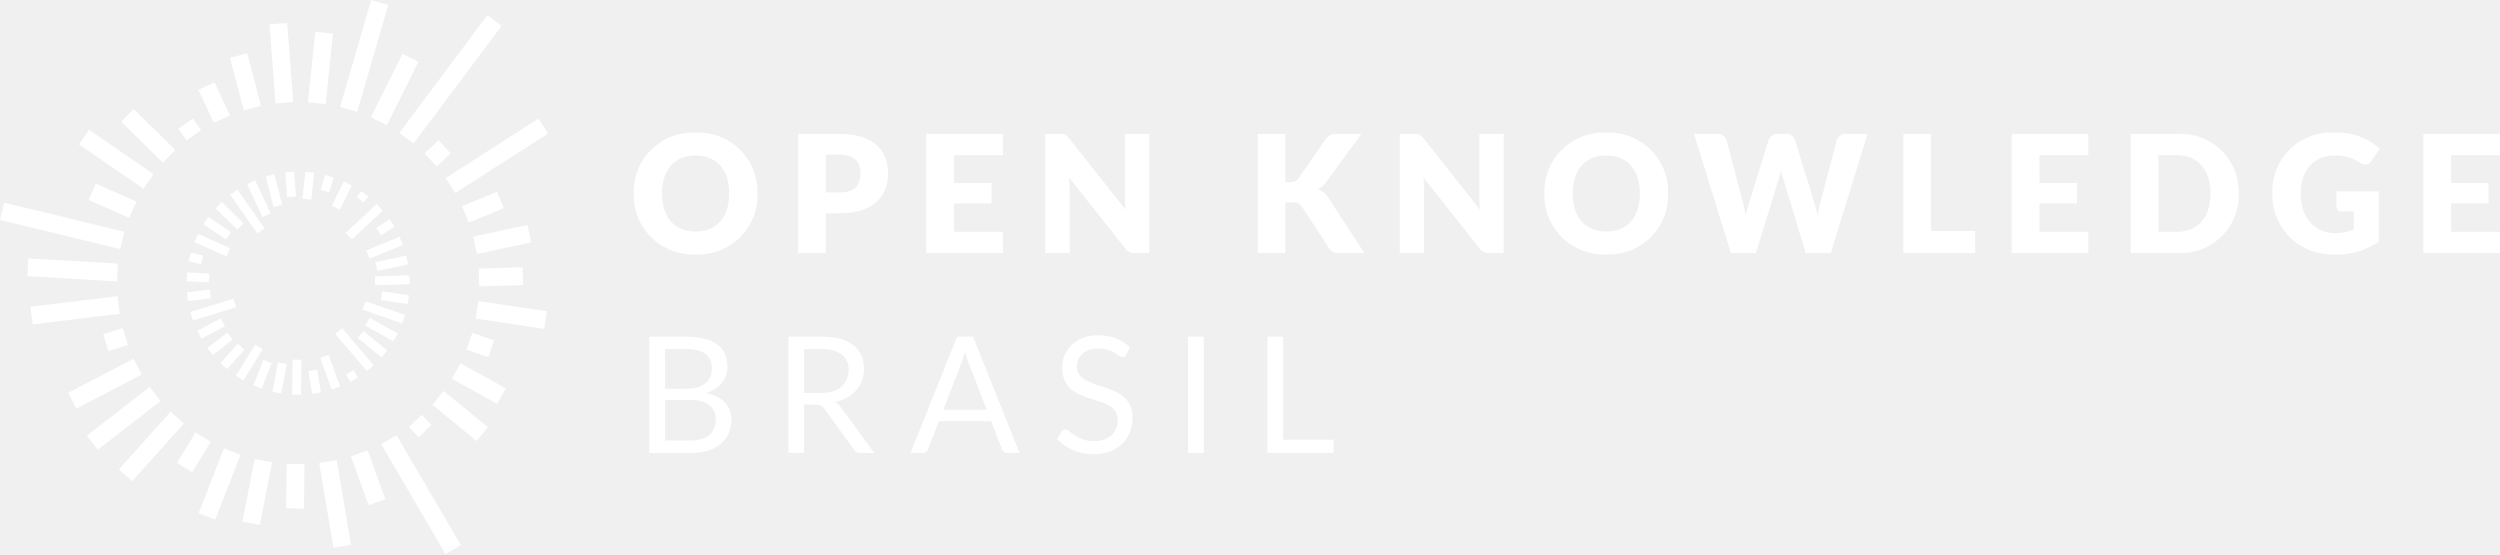
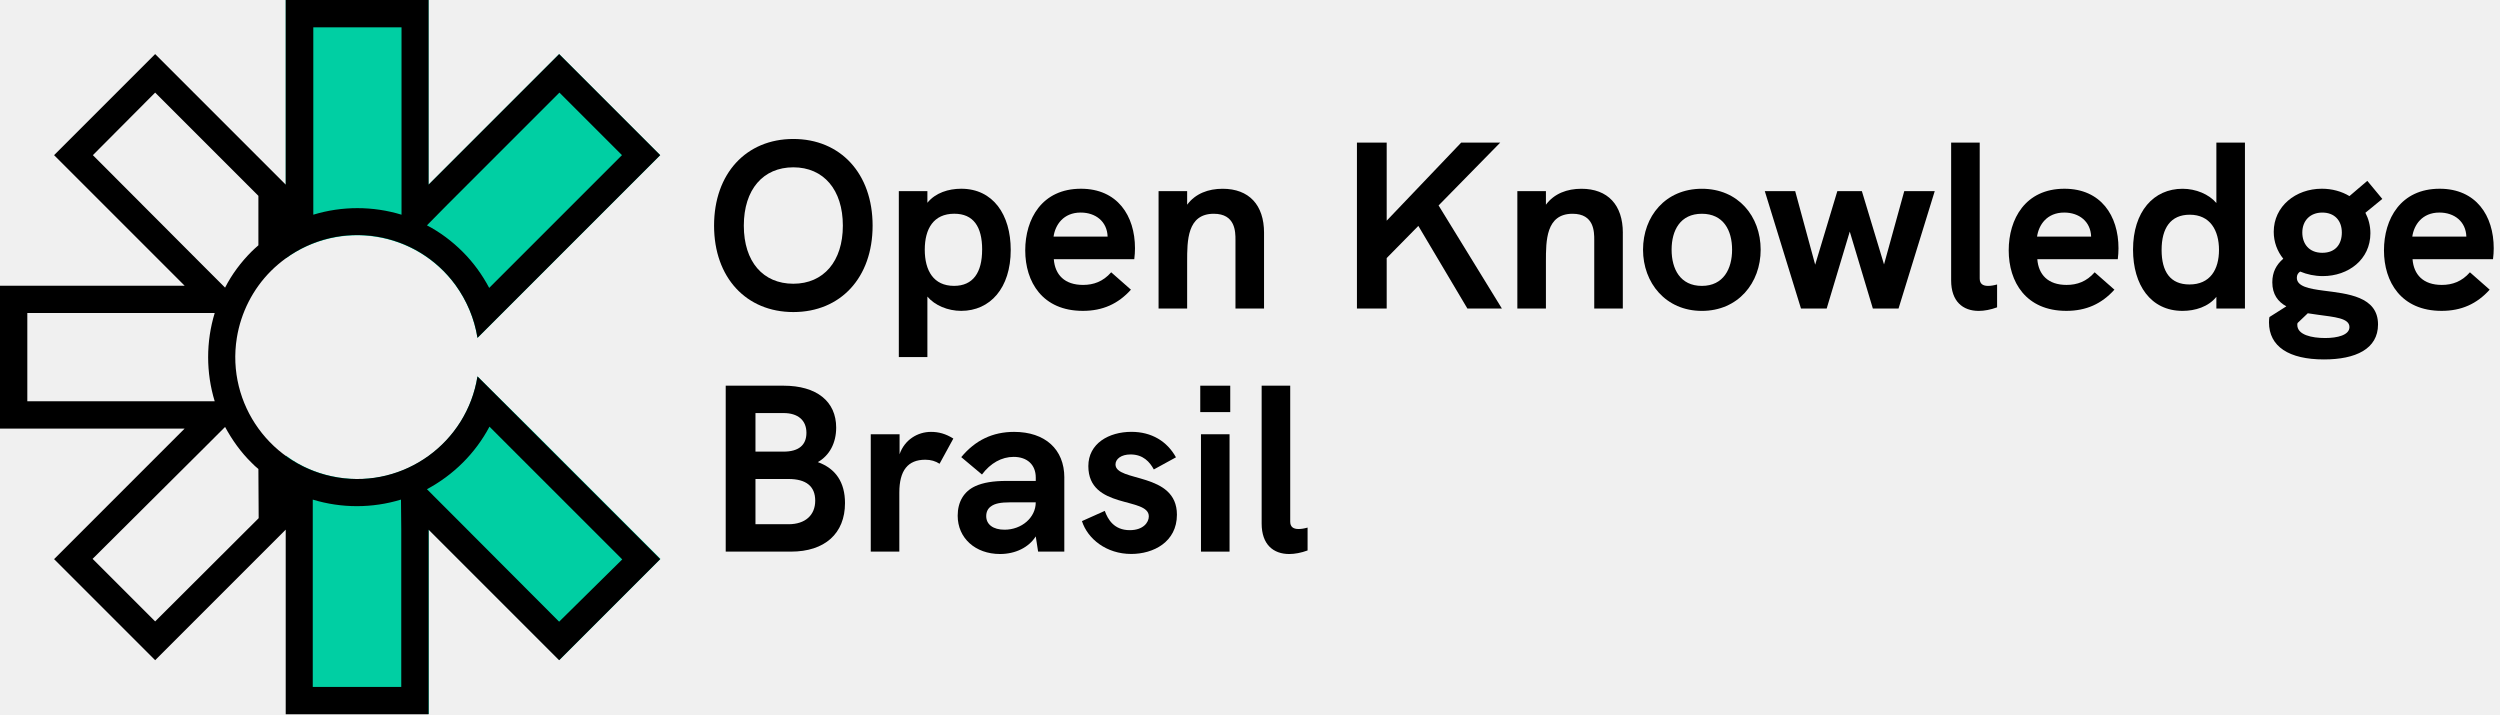
- <svg xmlns="http://www.w3.org/2000/svg" width="220.344" height="48.829" viewBox="0 0 220.344 48.829">
+ <svg xmlns="http://www.w3.org/2000/svg" width="182" height="52" viewBox="0 0 182 52" fill="none">
+   <g clip-path="url(#clip0_446_198)">
+     <path d="M32.275 19.726C33.587 21.039 34.462 22.749 34.76 24.598L38.558 20.8L48.063 11.295L40.706 3.937L31.201 13.442V0H20.801V18.811C24.32 16.266 29.192 16.644 32.275 19.726Z" fill="#00CFA3" />
+     <path d="M34.76 27.402C34.004 32.234 29.47 35.535 24.638 34.76C23.246 34.541 21.934 34.004 20.82 33.169V51.98H31.22V38.538L40.725 48.043L48.083 40.686L38.578 31.18L34.76 27.402Z" fill="#00CFA3" />
+     <path d="M40.705 45.259L32.612 37.146L31.081 35.614C33.01 34.581 34.6 33.01 35.634 31.061L37.185 32.612L45.299 40.725L40.705 45.259ZM29.212 38.558V50.011H22.769V36.37C24.857 37.007 27.104 37.007 29.192 36.37L29.212 38.558ZM18.831 37.722L11.295 45.239L6.741 40.685L14.854 32.612L16.386 31.081C16.902 32.035 17.539 32.93 18.314 33.686C18.473 33.845 18.633 34.004 18.811 34.143L18.831 37.722ZM1.989 29.212V22.788H15.63C14.993 24.877 14.993 27.123 15.63 29.212H1.989ZM6.761 11.295L11.295 6.741L18.811 14.258V17.857C18.633 18.016 18.473 18.155 18.314 18.314C17.539 19.09 16.883 19.965 16.386 20.939L14.854 19.408L6.761 11.295ZM29.231 1.989V15.63C27.143 14.993 24.896 14.993 22.808 15.63V1.989H29.231ZM32.612 14.854L40.725 6.741L45.279 11.295L37.166 19.408L35.614 20.959C35.097 19.985 34.461 19.11 33.686 18.334C32.91 17.559 32.035 16.902 31.081 16.405L32.612 14.854ZM34.76 27.402C33.984 32.234 29.43 35.535 24.598 34.76C19.766 33.984 16.465 29.43 17.241 24.598C17.539 22.749 18.414 21.039 19.726 19.726C20.064 19.388 20.422 19.09 20.8 18.811C24.757 15.928 30.285 16.803 33.169 20.76C33.984 21.894 34.541 23.206 34.76 24.598L38.558 20.8L48.063 11.295L40.705 3.937L31.2 13.442V0H20.8V13.442L11.295 3.937L3.937 11.295L13.442 20.8H0V31.2H13.442L3.937 40.705L11.295 48.063L20.8 38.558V52H31.2V38.558L40.705 48.063L48.063 40.705L38.558 31.2L34.76 27.402Z" fill="black" />
+     <path d="M51.984 16.427C51.984 12.631 54.325 10.117 57.755 10.117C61.185 10.117 63.526 12.631 63.526 16.427C63.526 20.223 61.185 22.718 57.755 22.718C54.325 22.718 51.984 20.205 51.984 16.427ZM61.36 16.427C61.36 13.81 59.956 12.181 57.755 12.181C55.554 12.181 54.15 13.794 54.15 16.427C54.15 19.06 55.554 20.656 57.755 20.656C59.956 20.656 61.36 19.028 61.36 16.427Z" fill="black" />
+     <path d="M73.581 18.195C73.581 20.984 72.073 22.631 69.975 22.631C69.005 22.631 68.052 22.233 67.514 21.591V25.994H65.434V13.913H67.514V14.762C68.102 14.034 69.057 13.74 69.975 13.74C72.298 13.74 73.581 15.629 73.581 18.195ZM71.501 18.177C71.501 16.496 70.86 15.56 69.472 15.56C67.965 15.56 67.323 16.651 67.323 18.177C67.323 19.702 67.963 20.811 69.454 20.811C70.84 20.811 71.499 19.841 71.499 18.177H71.501Z" fill="black" />
+     <path d="M82.575 18.871H76.717C76.804 19.998 77.496 20.742 78.848 20.742C79.61 20.742 80.304 20.499 80.895 19.823L82.332 21.088C81.396 22.128 80.27 22.631 78.831 22.631C75.883 22.631 74.637 20.517 74.637 18.228C74.637 15.94 75.85 13.74 78.693 13.74C81.344 13.74 82.627 15.699 82.627 18.073C82.627 18.334 82.609 18.594 82.575 18.871ZM80.634 17.224C80.6 16.132 79.767 15.474 78.675 15.474C77.411 15.474 76.82 16.375 76.699 17.224H80.634Z" fill="black" />
+     <path d="M92.022 16.948V22.46H89.942V17.469C89.942 16.88 89.942 15.562 88.365 15.562C86.424 15.562 86.424 17.52 86.424 19.046V22.46H84.344V13.915H86.424V14.903C87.03 14.088 87.967 13.742 89.007 13.742C90.93 13.742 92.023 14.921 92.023 16.948H92.022Z" fill="black" />
+     <path d="M106.825 22.459L103.255 16.446L100.951 18.786V22.461H98.785V10.381H100.951V16.066L106.375 10.381H109.217L104.729 14.957L109.338 22.461H106.825V22.459Z" fill="black" />
+     <path d="M118.141 16.948V22.46H116.061V17.469C116.061 16.88 116.061 15.562 114.484 15.562C112.543 15.562 112.543 17.52 112.543 19.046V22.46H110.463V13.915H112.543V14.903C113.149 14.088 114.086 13.742 115.126 13.742C117.049 13.742 118.143 14.921 118.143 16.948H118.141Z" fill="black" />
+     <path d="M119.613 18.179C119.613 15.753 121.242 13.742 123.895 13.742C126.547 13.742 128.176 15.753 128.176 18.179C128.176 20.605 126.529 22.633 123.895 22.633C121.26 22.633 119.613 20.589 119.613 18.179ZM126.096 18.179C126.096 16.775 125.471 15.562 123.895 15.562C122.318 15.562 121.693 16.775 121.693 18.179C121.693 19.582 122.318 20.813 123.895 20.813C125.471 20.813 126.096 19.565 126.096 18.179Z" fill="black" />
+     <path d="M128.471 13.914H130.69L132.145 19.269L133.758 13.914H135.544L137.157 19.251L138.63 13.914H140.849L138.214 22.459H136.343L134.663 16.861L132.983 22.459H131.111L128.477 13.914H128.471Z" fill="black" />
+     <path d="M142.043 20.413V10.379H144.123V20.276C144.123 20.658 144.348 20.813 144.729 20.813C144.92 20.813 145.145 20.779 145.388 20.709V22.374C144.92 22.547 144.451 22.634 144.053 22.634C142.892 22.634 142.043 21.94 142.043 20.415V20.413Z" fill="black" />
+     <path d="M154.175 18.871H148.316C148.404 19.998 149.096 20.742 150.448 20.742C151.21 20.742 151.904 20.499 152.492 19.823L153.93 21.088C152.993 22.128 151.868 22.631 150.428 22.631C147.481 22.631 146.234 20.517 146.234 18.228C146.234 15.94 147.447 13.74 150.291 13.74C152.942 13.74 154.226 15.699 154.226 18.073C154.226 18.334 154.208 18.594 154.175 18.871ZM152.234 17.224C152.2 16.132 151.367 15.474 150.275 15.474C149.01 15.474 148.42 16.375 148.298 17.224H152.234Z" fill="black" />
+     <path d="M163.432 10.379V22.459H161.352V21.61C160.764 22.338 159.809 22.632 158.89 22.632C156.568 22.632 155.285 20.743 155.285 18.178C155.285 15.388 156.792 13.742 158.89 13.742C159.861 13.742 160.813 14.139 161.352 14.781V10.379H163.432ZM161.543 18.196C161.543 16.774 160.903 15.631 159.411 15.631C158.025 15.631 157.365 16.601 157.365 18.196C157.365 19.791 158.005 20.709 159.393 20.709C160.901 20.709 161.543 19.618 161.543 18.196Z" fill="black" />
+     <path d="M173.12 23.62C173.12 25.405 171.491 26.167 169.185 26.167C166.637 26.167 165.182 25.23 165.182 23.463C165.182 23.254 165.2 23.168 165.215 23.081L166.446 22.301C165.84 21.971 165.424 21.434 165.424 20.551C165.424 19.806 165.719 19.269 166.222 18.835C165.788 18.298 165.528 17.622 165.528 16.877C165.528 15.021 167.122 13.739 169.029 13.739C169.775 13.739 170.467 13.93 171.04 14.276L172.34 13.166L173.432 14.482L172.201 15.489C172.426 15.922 172.565 16.425 172.565 16.98C172.565 18.887 170.97 20.1 169.099 20.1C168.51 20.1 167.956 19.979 167.453 19.77C167.297 19.873 167.21 20.012 167.21 20.221C167.21 20.846 168.077 21.019 169.151 21.158C170.885 21.383 173.12 21.573 173.12 23.62ZM171.04 23.811C171.04 23.152 169.948 23.083 168.717 22.91L168.007 22.806L167.262 23.516C167.244 23.568 167.244 23.62 167.244 23.655C167.244 24.383 168.302 24.608 169.272 24.608C170.157 24.608 171.04 24.399 171.04 23.811ZM167.608 16.93C167.608 17.746 168.093 18.404 169.063 18.404C170.034 18.404 170.485 17.764 170.485 16.93C170.485 16.045 169.948 15.475 169.063 15.475C168.178 15.475 167.608 16.063 167.608 16.93Z" fill="black" />
+     <path d="M181.491 18.871H175.633C175.72 19.998 176.412 20.742 177.764 20.742C178.526 20.742 179.22 20.499 179.811 19.823L181.248 21.088C180.312 22.128 179.186 22.631 177.747 22.631C174.8 22.631 173.553 20.517 173.553 18.228C173.553 15.94 174.766 13.74 177.609 13.74C180.26 13.74 181.543 15.699 181.543 18.073C181.543 18.334 181.525 18.594 181.491 18.871ZM179.55 17.224C179.516 16.132 178.683 15.474 177.591 15.474C176.327 15.474 175.736 16.375 175.615 17.224H179.55Z" fill="black" />
+     <path d="M52.832 28.078H57.044C59.454 28.078 60.874 29.221 60.874 31.128C60.874 32.256 60.388 33.157 59.539 33.642C60.84 34.109 61.516 35.115 61.516 36.623C61.516 38.842 60.042 40.158 57.581 40.158H52.832V28.078ZM57.044 32.878C58.135 32.878 58.708 32.411 58.708 31.508C58.708 30.605 58.102 30.071 57.044 30.071H54.998V32.878H57.044ZM57.408 38.164C58.621 38.164 59.348 37.506 59.348 36.448C59.348 35.39 58.672 34.871 57.408 34.871H54.998V38.164H57.408Z" fill="black" />
+     <path d="M69.404 31.925L68.4 33.762C68.105 33.571 67.775 33.468 67.36 33.468C66.095 33.468 65.471 34.247 65.471 35.86V40.159H63.391V31.614H65.489V33.07C65.852 32.012 66.805 31.441 67.775 31.441C68.348 31.441 68.849 31.581 69.404 31.927V31.925Z" fill="black" />
+     <path d="M77.482 34.768V40.159H75.575L75.402 39.05C74.899 39.847 73.928 40.332 72.803 40.332C71.001 40.332 69.719 39.171 69.719 37.542C69.719 36.536 70.17 35.774 71.001 35.393C71.574 35.132 72.302 35.011 73.272 35.011H75.404V34.768C75.404 33.832 74.779 33.261 73.791 33.261C72.924 33.261 72.109 33.712 71.487 34.544L69.979 33.279C71.001 32.048 72.266 31.441 73.827 31.441C76.08 31.441 77.484 32.706 77.484 34.768H77.482ZM75.402 36.57H73.547C72.837 36.57 72.419 36.657 72.143 36.864C71.918 37.019 71.797 37.262 71.797 37.574C71.797 38.181 72.3 38.562 73.131 38.562C74.38 38.562 75.402 37.679 75.402 36.57Z" fill="black" />
+     <path d="M78.764 37.938L80.428 37.192C80.653 37.817 81.104 38.596 82.248 38.596C83.218 38.596 83.634 38.041 83.634 37.59C83.634 36.152 79.231 37.105 79.231 33.933C79.231 32.287 80.722 31.438 82.369 31.438C83.842 31.438 84.968 32.132 85.61 33.293L83.998 34.176C83.703 33.639 83.236 33.084 82.299 33.084C81.623 33.084 81.208 33.414 81.208 33.812C81.208 35.112 85.68 34.349 85.68 37.469C85.68 39.461 83.964 40.328 82.353 40.328C80.551 40.328 79.181 39.236 78.766 37.936L78.764 37.938Z" fill="black" />
+     <path d="M87.379 28.078H89.562V30.001H87.379V28.078ZM87.431 31.614H89.511V40.158H87.431V31.614Z" fill="black" />
+     <path d="M91.848 38.112V28.078H93.928V37.975C93.928 38.357 94.152 38.512 94.534 38.512C94.725 38.512 94.95 38.478 95.192 38.408V40.073C94.725 40.246 94.256 40.333 93.858 40.333C92.697 40.333 91.848 39.639 91.848 38.114V38.112Z" fill="black" />
+   </g>
  <defs>
-     <style>
-       .cls-1 {
-         fill: #fff;
-       }
-     </style>
+     <clipPath id="clip0_446_198">
+       <rect width="181.543" height="52" fill="white" />
+     </clipPath>
  </defs>
-   <g id="Grupo_400" data-name="Grupo 400" transform="translate(2969.824 1911.223)">
-     <g id="Grupo_11" data-name="Grupo 11" transform="translate(-2934.628 -1909.888)">
-       <rect id="Retângulo_46" data-name="Retângulo 46" class="cls-1" width="12.958" height="1.565" transform="matrix(0.599, -0.801, 0.801, 0.599, 0, 10.38)" />
-     </g>
-     <g id="Grupo_12" data-name="Grupo 12" transform="translate(-2937.134 -1906.475)">
-       <rect id="Retângulo_47" data-name="Retângulo 47" class="cls-1" width="6.242" height="1.566" transform="matrix(0.446, -0.895, 0.895, 0.446, 0, 5.587)" />
-     </g>
-     <g id="Grupo_13" data-name="Grupo 13" transform="translate(-2939.847 -1911.223)">
-       <rect id="Retângulo_48" data-name="Retângulo 48" class="cls-1" width="9.814" height="1.566" transform="matrix(0.279, -0.96, 0.96, 0.279, 0, 9.425)" />
-     </g>
-     <g id="Grupo_14" data-name="Grupo 14" transform="translate(-2942.68 -1908.416)">
-       <rect id="Retângulo_49" data-name="Retângulo 49" class="cls-1" width="6.24" height="1.566" transform="translate(0 6.207) rotate(-84.09)" />
-     </g>
-     <g id="Grupo_15" data-name="Grupo 15" transform="translate(-2946.073 -1909.199)">
-       <rect id="Retângulo_50" data-name="Retângulo 50" class="cls-1" width="1.565" height="6.992" transform="translate(0 0.12) rotate(-4.38)" />
-     </g>
-     <g id="Grupo_16" data-name="Grupo 16" transform="translate(-2949.548 -1906.525)">
-       <rect id="Retângulo_51" data-name="Retângulo 51" class="cls-1" width="1.566" height="4.786" transform="matrix(0.967, -0.253, 0.253, 0.967, 0, 0.396)" />
-     </g>
-     <g id="Grupo_17" data-name="Grupo 17" transform="translate(-2952.331 -1903.968)">
-       <rect id="Retângulo_52" data-name="Retângulo 52" class="cls-1" width="1.565" height="3.208" transform="translate(0 0.66) rotate(-24.952)" />
-     </g>
-     <g id="Grupo_18" data-name="Grupo 18" transform="translate(-2954.107 -1900.776)">
-       <rect id="Retângulo_53" data-name="Retângulo 53" class="cls-1" width="1.565" height="1.258" transform="translate(0 0.902) rotate(-35.212)" />
-     </g>
-     <g id="Grupo_19" data-name="Grupo 19" transform="translate(-2959.14 -1901.609)">
-       <rect id="Retângulo_54" data-name="Retângulo 54" class="cls-1" width="1.566" height="5.145" transform="translate(0 1.117) rotate(-45.523)" />
-     </g>
-     <g id="Grupo_20" data-name="Grupo 20" transform="translate(-2962.854 -1899.779)">
-       <path id="Caminho_35" data-name="Caminho 35" class="cls-1" d="M-2958-1895.94l-5.681-3.895.88-1.3,5.68,3.9Z" transform="translate(2963.677 1901.131)" />
-     </g>
-     <g id="Grupo_21" data-name="Grupo 21" transform="translate(-2962.017 -1895.039)">
-       <rect id="Retângulo_55" data-name="Retângulo 55" class="cls-1" width="1.565" height="3.913" transform="matrix(0.405, -0.914, 0.914, 0.405, 0, 1.431)" />
-     </g>
-     <g id="Grupo_22" data-name="Grupo 22" transform="translate(-2969.823 -1893.359)">
-       <rect id="Retângulo_56" data-name="Retângulo 56" class="cls-1" width="1.565" height="10.902" transform="translate(0 1.521) rotate(-76.381)" />
-     </g>
-     <g id="Grupo_23" data-name="Grupo 23" transform="translate(-2967.417 -1888.446)">
-       <rect id="Retângulo_57" data-name="Retângulo 57" class="cls-1" width="1.566" height="7.918" transform="translate(0 1.563) rotate(-86.67)" />
-     </g>
-     <g id="Grupo_24" data-name="Grupo 24" transform="translate(-2967.134 -1885.124)">
-       <rect id="Retângulo_58" data-name="Retângulo 58" class="cls-1" width="7.719" height="1.565" transform="matrix(0.993, -0.121, 0.121, 0.993, 0, 0.936)" />
-     </g>
-     <g id="Grupo_25" data-name="Grupo 25" transform="translate(-2960.725 -1882.3)">
-       <rect id="Retângulo_59" data-name="Retângulo 59" class="cls-1" width="1.794" height="1.565" transform="matrix(0.955, -0.296, 0.296, 0.955, 0, 0.532)" />
-     </g>
-     <g id="Grupo_26" data-name="Grupo 26" transform="translate(-2963.813 -1879.602)">
-       <rect id="Retângulo_60" data-name="Retângulo 60" class="cls-1" width="6.494" height="1.566" transform="translate(0 3.001) rotate(-27.528)" />
-     </g>
-     <g id="Grupo_27" data-name="Grupo 27" transform="translate(-2962.162 -1877.12)">
-       <rect id="Retângulo_61" data-name="Retângulo 61" class="cls-1" width="7.001" height="1.566" transform="matrix(0.79, -0.613, 0.613, 0.79, 0, 4.293)" />
-     </g>
-     <g id="Grupo_28" data-name="Grupo 28" transform="translate(-2959.344 -1874.932)">
-       <rect id="Retângulo_62" data-name="Retângulo 62" class="cls-1" width="6.825" height="1.565" transform="matrix(0.668, -0.745, 0.745, 0.668, 0, 5.081)" />
-     </g>
-     <g id="Grupo_29" data-name="Grupo 29" transform="translate(-2954.233 -1873.106)">
-       <rect id="Retângulo_63" data-name="Retângulo 63" class="cls-1" width="3.151" height="1.566" transform="matrix(0.524, -0.852, 0.852, 0.524, 0, 2.683)" />
-     </g>
-     <g id="Grupo_30" data-name="Grupo 30" transform="translate(-2952.318 -1871.705)">
-       <rect id="Retângulo_64" data-name="Retângulo 64" class="cls-1" width="6.133" height="1.566" transform="translate(0 5.712) rotate(-68.646)" />
-     </g>
-     <g id="Grupo_31" data-name="Grupo 31" transform="translate(-2948.458 -1870.771)">
-       <rect id="Retângulo_65" data-name="Retângulo 65" class="cls-1" width="5.628" height="1.565" transform="translate(0 5.524) rotate(-78.963)" />
-     </g>
-     <g id="Grupo_32" data-name="Grupo 32" transform="translate(-2944.604 -1870.337)">
-       <rect id="Retângulo_66" data-name="Retângulo 66" class="cls-1" width="3.915" height="1.566" transform="matrix(0.013, -1, 1, 0.013, 0, 3.915)" />
-     </g>
-     <g id="Grupo_33" data-name="Grupo 33" transform="translate(-2941.69 -1870.673)">
-       <rect id="Retângulo_67" data-name="Retângulo 67" class="cls-1" width="1.565" height="7.57" transform="matrix(0.986, -0.166, 0.166, 0.986, 0, 0.259)" />
-     </g>
-     <g id="Grupo_34" data-name="Grupo 34" transform="translate(-2938.888 -1871.531)">
-       <rect id="Retângulo_68" data-name="Retângulo 68" class="cls-1" width="1.565" height="4.573" transform="matrix(0.941, -0.339, 0.339, 0.941, 0, 0.53)" />
-     </g>
-     <g id="Grupo_35" data-name="Grupo 35" transform="translate(-2936.237 -1872.863)">
-       <path id="Caminho_36" data-name="Caminho 36" class="cls-1" d="M-2940.2-1876.609l5.678,9.684,1.354-.785-5.678-9.684Z" transform="translate(2940.204 1877.394)" />
-     </g>
-     <g id="Grupo_36" data-name="Grupo 36" transform="translate(-2933.791 -1874.66)">
-       <path id="Caminho_37" data-name="Caminho 37" class="cls-1" d="M-2937.181-1877.008l-.866-.888,1.131-1.082.866.888Z" transform="translate(2938.047 1878.979)" />
-     </g>
-     <g id="Grupo_37" data-name="Grupo 37" transform="translate(-2931.718 -1876.762)">
-       <rect id="Retângulo_69" data-name="Retângulo 69" class="cls-1" width="1.566" height="5.046" transform="translate(0 1.211) rotate(-50.675)" />
-     </g>
-     <g id="Grupo_38" data-name="Grupo 38" transform="translate(-2929.993 -1879.205)">
-       <rect id="Retângulo_70" data-name="Retângulo 70" class="cls-1" width="1.565" height="4.56" transform="translate(0 1.368) rotate(-60.956)" />
-     </g>
-     <g id="Grupo_39" data-name="Grupo 39" transform="translate(-2928.706 -1881.875)">
-       <rect id="Retângulo_71" data-name="Retângulo 71" class="cls-1" width="1.566" height="2.034" transform="translate(0 1.482) rotate(-71.237)" />
-     </g>
-     <g id="Grupo_40" data-name="Grupo 40" transform="translate(-2927.894 -1884.686)">
-       <rect id="Retângulo_72" data-name="Retângulo 72" class="cls-1" width="1.565" height="6.099" transform="translate(0 1.548) rotate(-81.523)" />
-     </g>
-     <g id="Grupo_41" data-name="Grupo 41" transform="translate(-2927.636 -1887.67)">
-       <rect id="Retângulo_73" data-name="Retângulo 73" class="cls-1" width="3.873" height="1.566" transform="translate(0 0.122) rotate(-1.805)" />
-     </g>
-     <g id="Grupo_42" data-name="Grupo 42" transform="translate(-2928.12 -1891.394)">
-       <rect id="Retângulo_74" data-name="Retângulo 74" class="cls-1" width="4.896" height="1.566" transform="matrix(0.978, -0.21, 0.21, 0.978, 0, 1.026)" />
-     </g>
-     <g id="Grupo_43" data-name="Grupo 43" transform="translate(-2929.1 -1894.329)">
-       <rect id="Retângulo_75" data-name="Retângulo 75" class="cls-1" width="3.339" height="1.565" transform="translate(0 1.273) rotate(-22.403)" />
-     </g>
-     <g id="Grupo_44" data-name="Grupo 44" transform="translate(-2930.544 -1900.77)">
-       <rect id="Retângulo_76" data-name="Retângulo 76" class="cls-1" width="9.711" height="1.565" transform="translate(0 5.241) rotate(-32.663)" />
-     </g>
-     <g id="Grupo_45" data-name="Grupo 45" transform="translate(-2932.406 -1898.852)">
-       <rect id="Retângulo_77" data-name="Retângulo 77" class="cls-1" width="1.688" height="1.565" transform="matrix(0.732, -0.682, 0.682, 0.732, 0, 1.15)" />
-     </g>
-     <g id="Grupo_46" data-name="Grupo 46" transform="translate(-2938.376 -1894.378)">
-       <path id="Caminho_38" data-name="Caminho 38" class="cls-1" d="M-2941.49-1895.378l-.6-.5.412-.487.6.5-.29.347Z" transform="translate(2942.091 1896.367)" />
-     </g>
-     <g id="Grupo_47" data-name="Grupo 47" transform="translate(-2940.575 -1895.226)">
-       <rect id="Retângulo_78" data-name="Retângulo 78" class="cls-1" width="2.382" height="0.782" transform="translate(0 2.133) rotate(-63.564)" />
-     </g>
-     <g id="Grupo_48" data-name="Grupo 48" transform="translate(-2941.563 -1895.801)">
-       <rect id="Retângulo_79" data-name="Retângulo 79" class="cls-1" width="1.374" height="0.783" transform="translate(0 1.319) rotate(-73.809)" />
-     </g>
-     <g id="Grupo_49" data-name="Grupo 49" transform="translate(-2943.164 -1896.071)">
-       <rect id="Retângulo_80" data-name="Retângulo 80" class="cls-1" width="2.367" height="0.783" transform="matrix(0.103, -0.995, 0.995, 0.103, 0, 2.354)" />
-     </g>
-     <g id="Grupo_50" data-name="Grupo 50" transform="translate(-2944.684 -1896.084)">
-       <rect id="Retângulo_81" data-name="Retângulo 81" class="cls-1" width="0.783" height="2.185" transform="matrix(0.997, -0.076, 0.076, 0.997, 0, 0.06)" />
-     </g>
-     <g id="Grupo_51" data-name="Grupo 51" transform="translate(-2946.409 -1895.862)">
-       <rect id="Retângulo_82" data-name="Retângulo 82" class="cls-1" width="0.783" height="2.767" transform="matrix(0.967, -0.253, 0.253, 0.967, 0, 0.198)" />
-     </g>
-     <g id="Grupo_52" data-name="Grupo 52" transform="translate(-2948.042 -1895.332)">
-       <rect id="Retângulo_83" data-name="Retângulo 83" class="cls-1" width="0.783" height="3.221" transform="translate(0 0.33) rotate(-24.959)" />
-     </g>
-     <g id="Grupo_53" data-name="Grupo 53" transform="translate(-2949.531 -1894.509)">
-       <path id="Caminho_39" data-name="Caminho 39" class="cls-1" d="M-2949.541-1892.62l-2.388-3.412.639-.451,2.387,3.411Z" transform="translate(2951.928 1896.483)" />
-     </g>
-     <g id="Grupo_54" data-name="Grupo 54" transform="translate(-2950.827 -1893.423)">
-       <rect id="Retângulo_84" data-name="Retângulo 84" class="cls-1" width="0.782" height="2.692" transform="translate(0 0.558) rotate(-45.515)" />
-     </g>
-     <g id="Grupo_55" data-name="Grupo 55" transform="translate(-2951.889 -1892.106)">
-       <rect id="Retângulo_85" data-name="Retângulo 85" class="cls-1" width="0.783" height="2.397" transform="translate(0 0.647) rotate(-55.802)" />
-     </g>
-     <g id="Grupo_56" data-name="Grupo 56" transform="translate(-2952.684 -1890.6)">
-       <rect id="Retângulo_86" data-name="Retângulo 86" class="cls-1" width="0.782" height="3.091" transform="matrix(0.405, -0.914, 0.914, 0.405, 0, 0.715)" />
-     </g>
-     <g id="Grupo_57" data-name="Grupo 57" transform="translate(-2953.185 -1888.956)">
-       <rect id="Retângulo_87" data-name="Retângulo 87" class="cls-1" width="0.783" height="1.111" transform="translate(0 0.761) rotate(-76.382)" />
-     </g>
-     <g id="Grupo_58" data-name="Grupo 58" transform="translate(-2953.376 -1887.224)">
-       <rect id="Retângulo_88" data-name="Retângulo 88" class="cls-1" width="0.782" height="1.957" transform="matrix(0.058, -0.998, 0.998, 0.058, 0, 0.781)" />
-     </g>
-     <g id="Grupo_59" data-name="Grupo 59" transform="translate(-2953.345 -1885.707)">
-       <rect id="Retângulo_89" data-name="Retângulo 89" class="cls-1" width="2.018" height="0.783" transform="translate(0 0.244) rotate(-6.956)" />
-     </g>
-     <g id="Grupo_60" data-name="Grupo 60" transform="translate(-2953.045 -1884.889)">
-       <path id="Caminho_40" data-name="Caminho 40" class="cls-1" d="M-2954.795-1886.089l-.232-.747,3.8-1.164.231.747Z" transform="translate(2955.027 1887.999)" />
-     </g>
-     <g id="Grupo_61" data-name="Grupo 61" transform="translate(-2952.44 -1883.154)">
-       <rect id="Retângulo_90" data-name="Retângulo 90" class="cls-1" width="2.345" height="0.783" transform="translate(0 1.085) rotate(-27.56)" />
-     </g>
-     <g id="Grupo_62" data-name="Grupo 62" transform="translate(-2951.549 -1881.911)">
-       <rect id="Retângulo_91" data-name="Retângulo 91" class="cls-1" width="2.221" height="0.783" transform="translate(0 1.362) rotate(-37.817)" />
-     </g>
-     <g id="Grupo_63" data-name="Grupo 63" transform="translate(-2950.401 -1880.92)">
-       <rect id="Retângulo_92" data-name="Retângulo 92" class="cls-1" width="2.296" height="0.782" transform="matrix(0.668, -0.744, 0.744, 0.668, 0, 1.709)" />
-     </g>
-     <g id="Grupo_64" data-name="Grupo 64" transform="translate(-2949.031 -1880.842)">
-       <rect id="Retângulo_93" data-name="Retângulo 93" class="cls-1" width="3.217" height="0.783" transform="translate(0 2.741) rotate(-58.432)" />
-     </g>
-     <g id="Grupo_65" data-name="Grupo 65" transform="translate(-2947.488 -1879.51)">
-       <rect id="Retângulo_94" data-name="Retângulo 94" class="cls-1" width="2.422" height="0.783" transform="translate(0 2.257) rotate(-68.69)" />
-     </g>
-     <g id="Grupo_66" data-name="Grupo 66" transform="translate(-2945.816 -1879.287)">
-       <rect id="Retângulo_95" data-name="Retângulo 95" class="cls-1" width="2.643" height="0.783" transform="translate(0 2.594) rotate(-78.966)" />
-     </g>
-     <g id="Grupo_67" data-name="Grupo 67" transform="translate(-2944.072 -1879.529)">
-       <rect id="Retângulo_96" data-name="Retângulo 96" class="cls-1" width="3.087" height="0.782" transform="matrix(0.013, -1, 1, 0.013, 0, 3.087)" />
-     </g>
-     <g id="Grupo_68" data-name="Grupo 68" transform="translate(-2942.645 -1878.63)">
-       <rect id="Retângulo_97" data-name="Retângulo 97" class="cls-1" width="0.782" height="2.022" transform="matrix(0.986, -0.166, 0.166, 0.986, 0, 0.129)" />
-     </g>
-     <g id="Grupo_69" data-name="Grupo 69" transform="translate(-2941.599 -1879.947)">
-       <rect id="Retângulo_98" data-name="Retângulo 98" class="cls-1" width="0.783" height="2.974" transform="translate(0 0.266) rotate(-19.851)" />
-     </g>
-     <g id="Grupo_70" data-name="Grupo 70" transform="translate(-2939.333 -1878.594)">
-       <rect id="Retângulo_99" data-name="Retângulo 99" class="cls-1" width="0.782" height="0.74" transform="translate(0 0.392) rotate(-30.086)" />
-     </g>
-     <g id="Grupo_71" data-name="Grupo 71" transform="translate(-2940.279 -1882.305)">
-       <path id="Caminho_41" data-name="Caminho 41" class="cls-1" d="M-2940.973-1881.936l-2.8-3.277.6-.508,2.8,3.278Z" transform="translate(2943.769 1885.721)" />
-     </g>
-     <g id="Grupo_72" data-name="Grupo 72" transform="translate(-2938.283 -1882.041)">
-       <rect id="Retângulo_100" data-name="Retângulo 100" class="cls-1" width="0.783" height="2.695" transform="translate(0 0.605) rotate(-50.671)" />
-     </g>
-     <g id="Grupo_73" data-name="Grupo 73" transform="translate(-2937.632 -1883.207)">
-       <rect id="Retângulo_101" data-name="Retângulo 101" class="cls-1" width="0.782" height="2.839" transform="translate(0 0.684) rotate(-60.944)" />
-     </g>
-     <g id="Grupo_74" data-name="Grupo 74" transform="translate(-2937.866 -1884.669)">
-       <path id="Caminho_42" data-name="Caminho 42" class="cls-1" d="M-2938.147-1885.863l-3.494-1.2.251-.741,3.495,1.2Z" transform="translate(2941.641 1887.806)" />
-     </g>
-     <g id="Grupo_75" data-name="Grupo 75" transform="translate(-2936.254 -1885.548)">
-       <rect id="Retângulo_102" data-name="Retângulo 102" class="cls-1" width="0.783" height="2.391" transform="translate(0 0.774) rotate(-81.494)" />
-     </g>
-     <g id="Grupo_76" data-name="Grupo 76" transform="translate(-2936.782 -1886.957)">
-       <rect id="Retângulo_103" data-name="Retângulo 103" class="cls-1" width="3.044" height="0.782" transform="translate(0 0.096) rotate(-1.801)" />
-     </g>
-     <g id="Grupo_77" data-name="Grupo 77" transform="translate(-2936.733 -1888.697)">
-       <rect id="Retângulo_104" data-name="Retângulo 104" class="cls-1" width="2.771" height="0.783" transform="translate(0 0.581) rotate(-12.103)" />
-     </g>
-     <g id="Grupo_78" data-name="Grupo 78" transform="translate(-2937.543 -1890.358)">
-       <rect id="Retângulo_105" data-name="Retângulo 105" class="cls-1" width="3.17" height="0.782" transform="translate(0 1.207) rotate(-22.372)" />
-     </g>
-     <g id="Grupo_79" data-name="Grupo 79" transform="translate(-2936.647 -1891.888)">
-       <rect id="Retângulo_106" data-name="Retângulo 106" class="cls-1" width="1.379" height="0.783" transform="translate(0 0.744) rotate(-32.633)" />
-     </g>
-     <g id="Grupo_80" data-name="Grupo 80" transform="translate(-2939.345 -1893.239)">
-       <rect id="Retângulo_107" data-name="Retângulo 107" class="cls-1" width="3.721" height="0.783" transform="matrix(0.731, -0.682, 0.682, 0.731, 0, 2.537)" />
-     </g>
-     <g id="Grupo_81" data-name="Grupo 81" transform="translate(-2913.972 -1899.533)">
-       <path id="Caminho_43" data-name="Caminho 43" class="cls-1" d="M-2915.107-1890.185a5.221,5.221,0,0,1-5.463-5.367,5.216,5.216,0,0,1,5.463-5.361,5.216,5.216,0,0,1,5.447,5.361,5.213,5.213,0,0,1-5.447,5.367m0-8.718c-1.874,0-2.969,1.268-2.969,3.351,0,2.1,1.1,3.351,2.969,3.351,1.858,0,2.954-1.247,2.954-3.351,0-2.083-1.1-3.351-2.954-3.351" transform="translate(2920.57 1900.914)" />
-     </g>
-     <g id="Grupo_82" data-name="Grupo 82" transform="translate(-2899.476 -1899.417)">
-       <path id="Caminho_44" data-name="Caminho 44" class="cls-1" d="M-2905.351-1893.823v3.51h-2.435v-10.5h3.7c2.955,0,4.224,1.491,4.224,3.43,0,2.1-1.32,3.558-4.224,3.558Zm0-1.837h1.268c1.269,0,1.788-.634,1.788-1.721,0-.96-.562-1.607-1.788-1.607h-1.268Z" transform="translate(2907.786 1900.812)" />
-     </g>
-     <g id="Grupo_83" data-name="Grupo 83" transform="translate(-2888.183 -1899.417)">
-       <path id="Caminho_45" data-name="Caminho 45" class="cls-1" d="M-2891.068-1900.812v1.874h-4.309v2.45h3.3v1.8h-3.3v2.5h4.309v1.874h-6.759v-10.5Z" transform="translate(2897.827 1900.812)" />
-     </g>
-     <g id="Grupo_84" data-name="Grupo 84" transform="translate(-2877.694 -1899.417)">
-       <path id="Caminho_46" data-name="Caminho 46" class="cls-1" d="M-2886.488-1900.437l4.986,6.3c-.035-.4-.057-.785-.057-1.124v-5.555h2.147v10.5h-1.268a.934.934,0,0,1-.85-.4l-4.95-6.255c.028.369.049.721.049,1.031v5.628h-2.146v-10.5h1.281a.8.8,0,0,1,.808.374" transform="translate(2888.577 1900.812)" />
-     </g>
-     <g id="Grupo_85" data-name="Grupo 85" transform="translate(-2858.971 -1899.417)">
-       <path id="Caminho_47" data-name="Caminho 47" class="cls-1" d="M-2869.63-1896.56h.389a.889.889,0,0,0,.778-.339l2.364-3.43a1.11,1.11,0,0,1,1.052-.482h2.118l-3.113,4.243a2.071,2.071,0,0,1-.714.635,1.744,1.744,0,0,1,.915.748l3.171,4.871h-2.176a.953.953,0,0,1-.951-.447l-2.378-3.654a.883.883,0,0,0-.865-.366h-.59v4.467h-2.436v-10.5h2.436Z" transform="translate(2872.066 1900.812)" />
-     </g>
-     <g id="Grupo_86" data-name="Grupo 86" transform="translate(-2846.458 -1899.417)">
-       <path id="Caminho_48" data-name="Caminho 48" class="cls-1" d="M-2858.942-1900.437l4.987,6.3c-.036-.4-.058-.785-.058-1.124v-5.555h2.147v10.5h-1.268a.936.936,0,0,1-.85-.4l-4.95-6.255c.028.369.05.721.05,1.031v5.628h-2.146v-10.5h1.283a.8.8,0,0,1,.806.374" transform="translate(2861.031 1900.812)" />
-     </g>
-     <g id="Grupo_87" data-name="Grupo 87" transform="translate(-2833.708 -1899.533)">
-       <path id="Caminho_49" data-name="Caminho 49" class="cls-1" d="M-2844.327-1890.185a5.221,5.221,0,0,1-5.462-5.367,5.216,5.216,0,0,1,5.462-5.361,5.215,5.215,0,0,1,5.447,5.361,5.212,5.212,0,0,1-5.447,5.367m0-8.718c-1.873,0-2.968,1.268-2.968,3.351,0,2.1,1.1,3.351,2.968,3.351s2.955-1.247,2.955-3.351c0-2.083-1.1-3.351-2.955-3.351" transform="translate(2849.789 1900.914)" />
-     </g>
-     <g id="Grupo_88" data-name="Grupo 88" transform="translate(-2820.511 -1899.417)">
-       <path id="Caminho_50" data-name="Caminho 50" class="cls-1" d="M-2838.15-1900.812h2.047a.769.769,0,0,1,.807.525l1.44,5.477a8.2,8.2,0,0,1,.252,1.2c.094-.453.216-.85.324-1.2l1.7-5.477a.829.829,0,0,1,.792-.525h.721a.776.776,0,0,1,.807.525l1.687,5.477a10.1,10.1,0,0,1,.317,1.145c.078-.424.157-.806.245-1.145l1.442-5.477a.8.8,0,0,1,.79-.525h1.917l-3.242,10.5h-2.206l-1.973-6.507c-.065-.2-.145-.447-.209-.713-.066.267-.144.511-.21.713l-2,6.507h-2.206Z" transform="translate(2838.15 1900.812)" />
-     </g>
-     <g id="Grupo_89" data-name="Grupo 89" transform="translate(-2802.067 -1899.418)">
-       <path id="Caminho_51" data-name="Caminho 51" class="cls-1" d="M-2819.449-1892.259h3.891v1.945h-6.327v-10.5h2.437Z" transform="translate(2821.886 1900.812)" />
-     </g>
-     <g id="Grupo_90" data-name="Grupo 90" transform="translate(-2792.519 -1899.417)">
-       <path id="Caminho_52" data-name="Caminho 52" class="cls-1" d="M-2806.707-1900.812v1.874h-4.308v2.45h3.3v1.8h-3.3v2.5h4.308v1.874h-6.758v-10.5Z" transform="translate(2813.465 1900.812)" />
-     </g>
-     <g id="Grupo_91" data-name="Grupo 91" transform="translate(-2782.032 -1899.417)">
-       <path id="Caminho_53" data-name="Caminho 53" class="cls-1" d="M-2800.139-1890.313h-4.079v-10.5h4.079a5.126,5.126,0,0,1,5.449,5.245,5.123,5.123,0,0,1-5.449,5.253m0-8.625h-1.627v6.752h1.627c1.859,0,2.956-1.283,2.956-3.379,0-2.082-1.1-3.372-2.956-3.372" transform="translate(2804.218 1900.812)" />
-     </g>
-     <g id="Grupo_92" data-name="Grupo 92" transform="translate(-2769.542 -1899.533)">
-       <path id="Caminho_54" data-name="Caminho 54" class="cls-1" d="M-2786.026-1892.375v-1.592h-1.037a.434.434,0,0,1-.49-.432v-1.34h3.732v4.431a6.4,6.4,0,0,1-4.021,1.123,5.229,5.229,0,0,1-5.359-5.368,5.168,5.168,0,0,1,5.548-5.361,5.516,5.516,0,0,1,3.905,1.413l-.707,1.074a.663.663,0,0,1-.547.324.86.86,0,0,1-.447-.144,3.87,3.87,0,0,0-2.292-.656c-1.815,0-2.968,1.34-2.968,3.351,0,2.219,1.3,3.494,3.055,3.494a4,4,0,0,0,1.627-.317" transform="translate(2793.202 1900.914)" />
-     </g>
-     <g id="Grupo_93" data-name="Grupo 93" transform="translate(-2756.24 -1899.417)">
-       <path id="Caminho_55" data-name="Caminho 55" class="cls-1" d="M-2774.713-1900.812v1.874h-4.309v2.45h3.3v1.8h-3.3v2.5h4.309v1.874h-6.759v-10.5Z" transform="translate(2781.472 1900.812)" />
-     </g>
-     <g id="Grupo_94" data-name="Grupo 94" transform="translate(-2912.591 -1881.663)">
-       <path id="Caminho_56" data-name="Caminho 56" class="cls-1" d="M-2919.352-1876v-10.25h3.269a6.256,6.256,0,0,1,1.627.186,3.156,3.156,0,0,1,1.124.53,2.092,2.092,0,0,1,.651.84,2.851,2.851,0,0,1,.211,1.12,2.271,2.271,0,0,1-.118.73,2.152,2.152,0,0,1-.357.651,2.572,2.572,0,0,1-.6.536,3.374,3.374,0,0,1-.849.386,3.161,3.161,0,0,1,1.7.808,2.117,2.117,0,0,1,.573,1.545,2.9,2.9,0,0,1-.239,1.187,2.566,2.566,0,0,1-.7.923,3.286,3.286,0,0,1-1.13.6,5.064,5.064,0,0,1-1.528.212Zm1.388-5.658h1.831a3.549,3.549,0,0,0,1.015-.129,2.067,2.067,0,0,0,.712-.357,1.394,1.394,0,0,0,.418-.555,1.825,1.825,0,0,0,.136-.711,1.57,1.57,0,0,0-.544-1.323,2.739,2.739,0,0,0-1.688-.422h-1.881Zm0,.987v3.569h2.217a3.378,3.378,0,0,0,1.02-.136,1.923,1.923,0,0,0,.7-.383,1.49,1.49,0,0,0,.4-.587,2.079,2.079,0,0,0,.129-.747,1.539,1.539,0,0,0-.561-1.256,2.639,2.639,0,0,0-1.7-.461Z" transform="translate(2919.352 1886.363)" />
-       <path id="Caminho_57" data-name="Caminho 57" class="cls-1" d="M-2905.973-1880.276V-1876h-1.381v-10.25h2.9a6.347,6.347,0,0,1,1.681.2,3.214,3.214,0,0,1,1.17.569,2.272,2.272,0,0,1,.682.9,3.008,3.008,0,0,1,.222,1.177,2.944,2.944,0,0,1-.172,1.015,2.659,2.659,0,0,1-.5.847,2.992,2.992,0,0,1-.793.641,4,4,0,0,1-1.063.4,1.475,1.475,0,0,1,.458.436l2.99,4.07h-1.23a.608.608,0,0,1-.558-.293l-2.661-3.663a.775.775,0,0,0-.265-.247.955.955,0,0,0-.429-.074Zm0-1.009h1.452a3.5,3.5,0,0,0,1.069-.147,2.159,2.159,0,0,0,.773-.415,1.719,1.719,0,0,0,.468-.639,2.078,2.078,0,0,0,.157-.823,1.634,1.634,0,0,0-.6-1.38,2.93,2.93,0,0,0-1.8-.465h-1.516Z" transform="translate(2919.614 1886.363)" />
-       <path id="Caminho_58" data-name="Caminho 58" class="cls-1" d="M-2887.219-1876h-1.073a.465.465,0,0,1-.3-.093.567.567,0,0,1-.172-.236l-.958-2.475h-4.6l-.958,2.475a.559.559,0,0,1-.172.229.457.457,0,0,1-.3.1h-1.073l4.1-10.25h1.409Zm-6.717-3.805h3.827l-1.609-4.17a7.661,7.661,0,0,1-.308-.966q-.079.293-.154.54c-.051.165-.1.309-.147.433Z" transform="translate(2919.844 1886.363)" />
-       <path id="Caminho_59" data-name="Caminho 59" class="cls-1" d="M-2878.089-1884.644a.544.544,0,0,1-.136.16.3.3,0,0,1-.186.054.5.5,0,0,1-.283-.122c-.108-.08-.244-.17-.407-.269a3.306,3.306,0,0,0-.594-.267,2.552,2.552,0,0,0-.84-.122,2.511,2.511,0,0,0-.823.125,1.777,1.777,0,0,0-.6.34,1.387,1.387,0,0,0-.361.5,1.59,1.59,0,0,0-.122.626,1.154,1.154,0,0,0,.211.711,1.819,1.819,0,0,0,.557.483,4.272,4.272,0,0,0,.787.347q.44.147.9.3c.308.1.608.223.9.353a3.2,3.2,0,0,1,.787.5,2.255,2.255,0,0,1,.556.737,2.439,2.439,0,0,1,.212,1.073,3.452,3.452,0,0,1-.229,1.262,2.937,2.937,0,0,1-.669,1.027,3.154,3.154,0,0,1-1.08.687,3.984,3.984,0,0,1-1.455.25,4.439,4.439,0,0,1-1.814-.362,4.242,4.242,0,0,1-1.4-.976l.4-.658a.545.545,0,0,1,.139-.133.329.329,0,0,1,.183-.053.566.566,0,0,1,.343.161,5.719,5.719,0,0,0,.483.354,3.679,3.679,0,0,0,.7.354,2.768,2.768,0,0,0,1,.161,2.627,2.627,0,0,0,.88-.136,1.862,1.862,0,0,0,.654-.383,1.665,1.665,0,0,0,.412-.59,1.981,1.981,0,0,0,.143-.765,1.29,1.29,0,0,0-.21-.762,1.768,1.768,0,0,0-.555-.5,3.833,3.833,0,0,0-.784-.34l-.9-.286a8.94,8.94,0,0,1-.9-.34,2.941,2.941,0,0,1-.782-.5,2.324,2.324,0,0,1-.555-.769,2.756,2.756,0,0,1-.211-1.141,2.729,2.729,0,0,1,.211-1.051,2.748,2.748,0,0,1,.612-.9,2.973,2.973,0,0,1,.99-.629,3.632,3.632,0,0,1,1.356-.236,4.353,4.353,0,0,1,1.566.272,3.6,3.6,0,0,1,1.238.787Z" transform="translate(2920.12 1886.361)" />
-       <path id="Caminho_60" data-name="Caminho 60" class="cls-1" d="M-2871.5-1876h-1.388v-10.25h1.388Z" transform="translate(2920.368 1886.363)" />
-       <path id="Caminho_61" data-name="Caminho 61" class="cls-1" d="M-2864.651-1877.164h4.435V-1876h-5.823v-10.25h1.389Z" transform="translate(2920.516 1886.363)" />
-     </g>
-   </g>
</svg>
